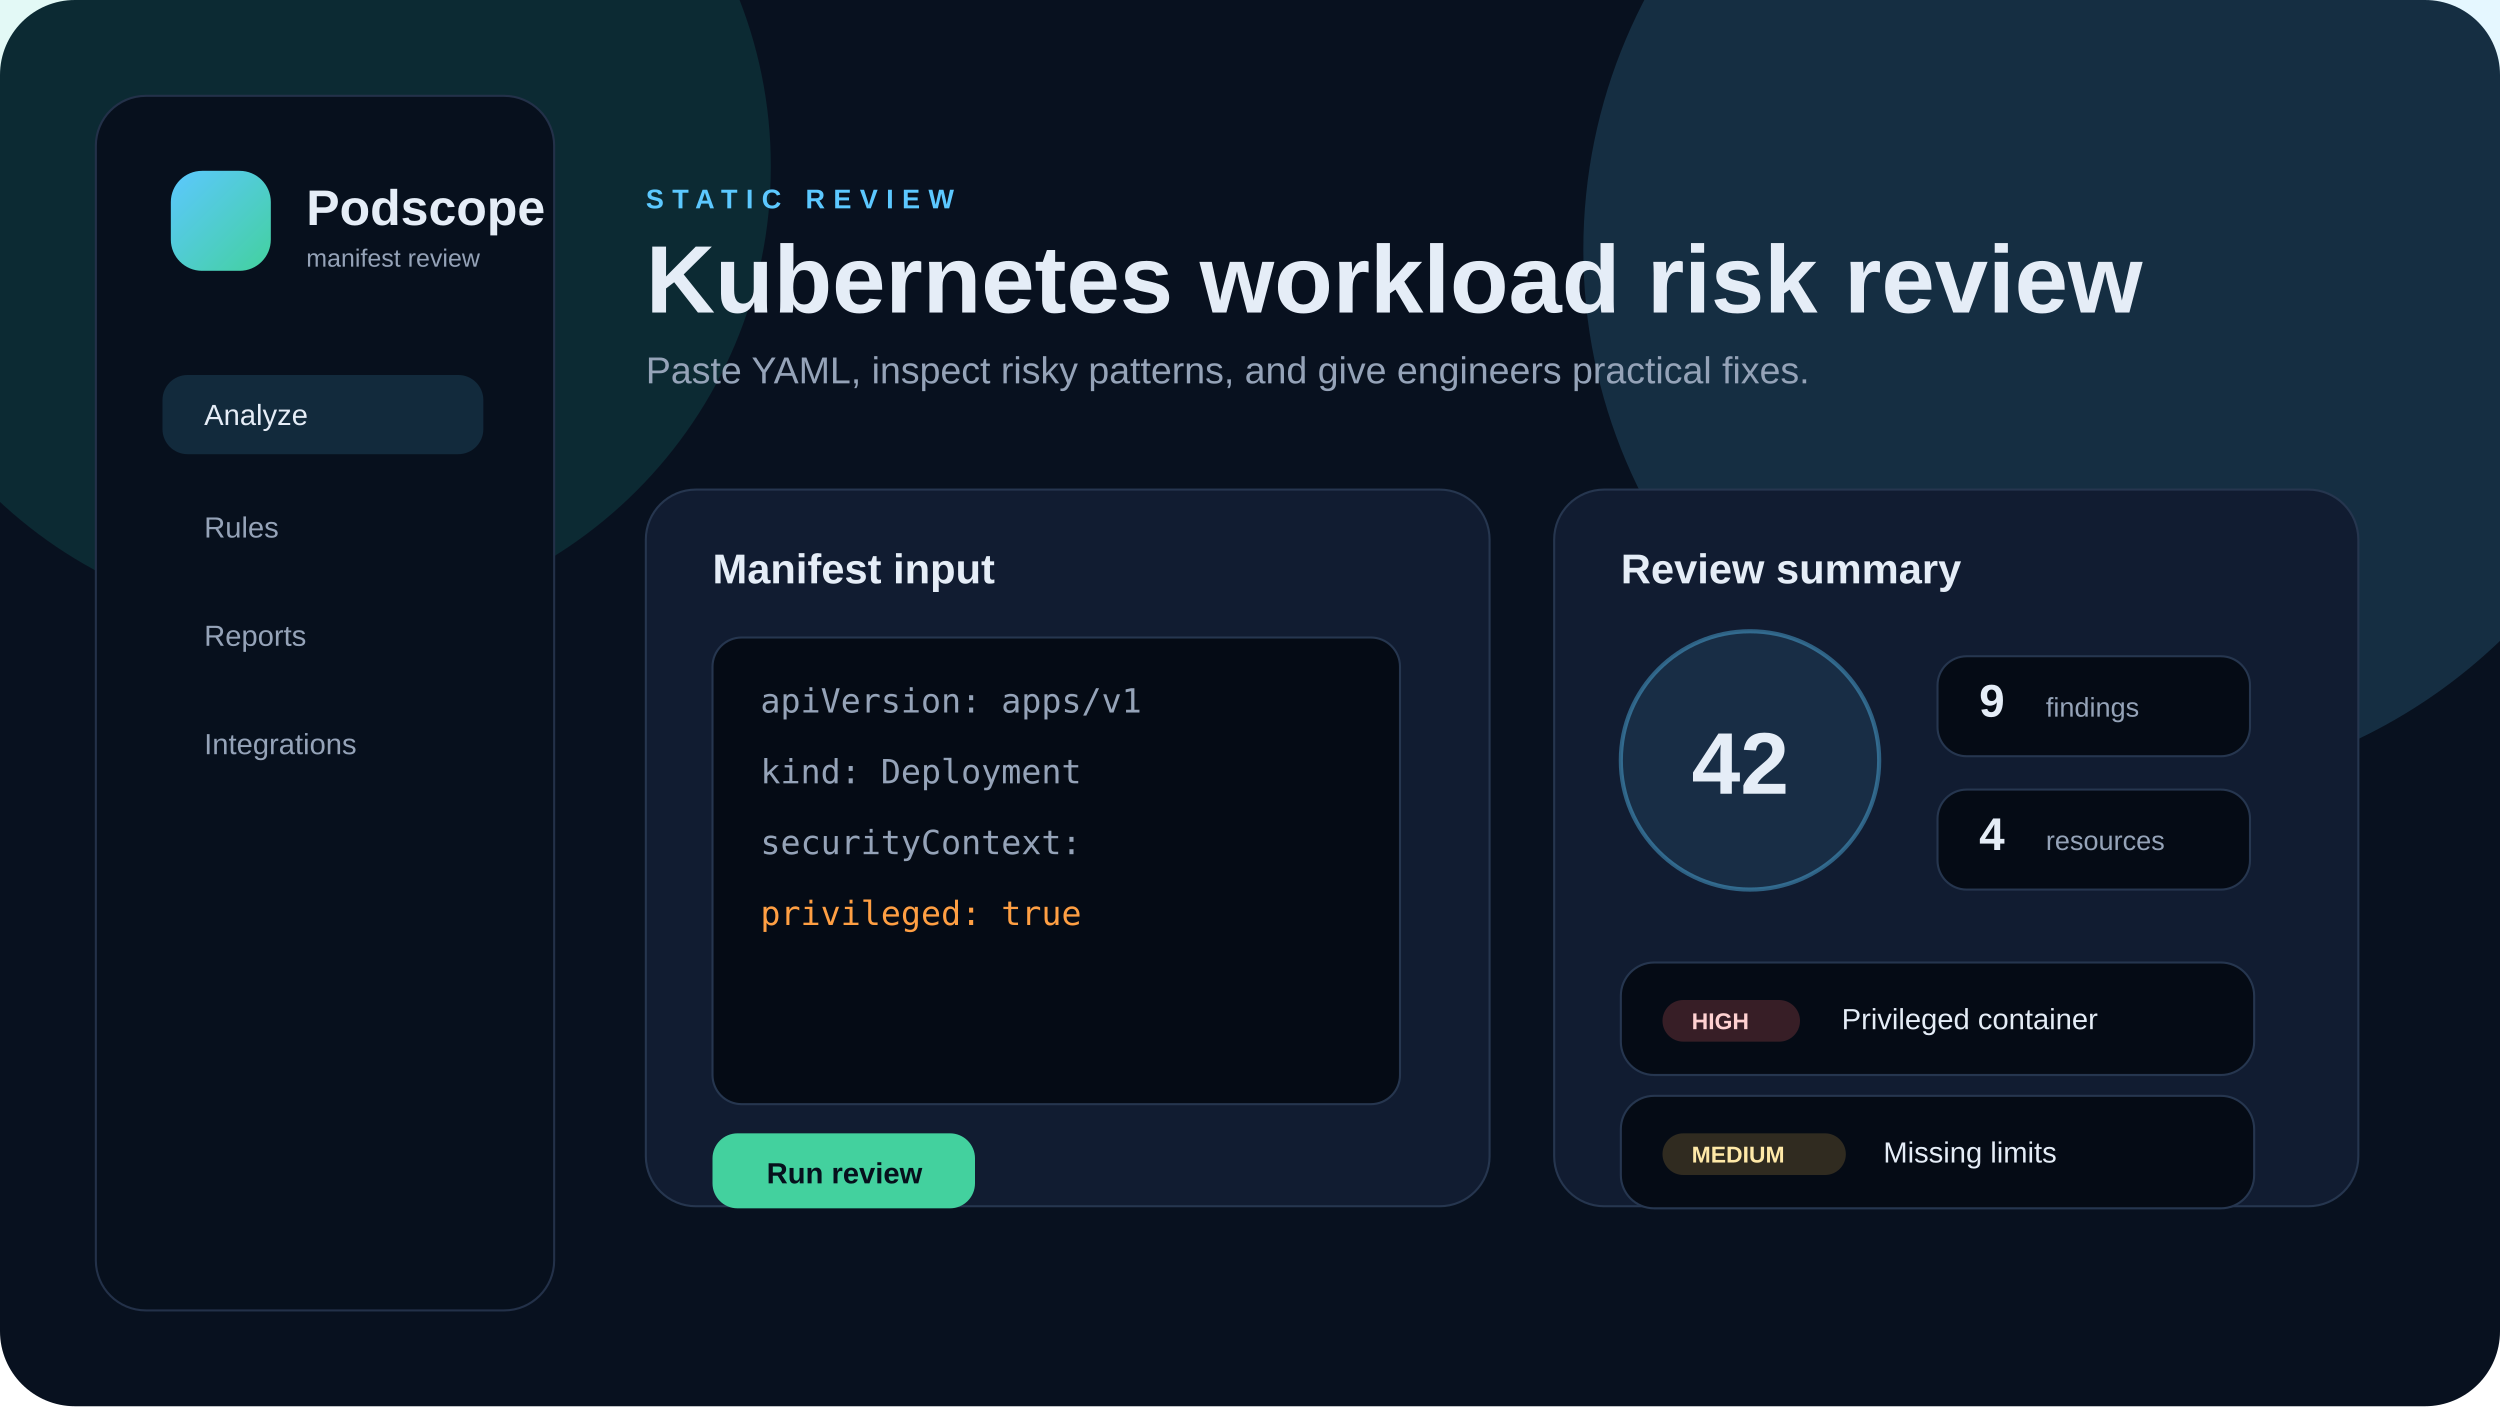
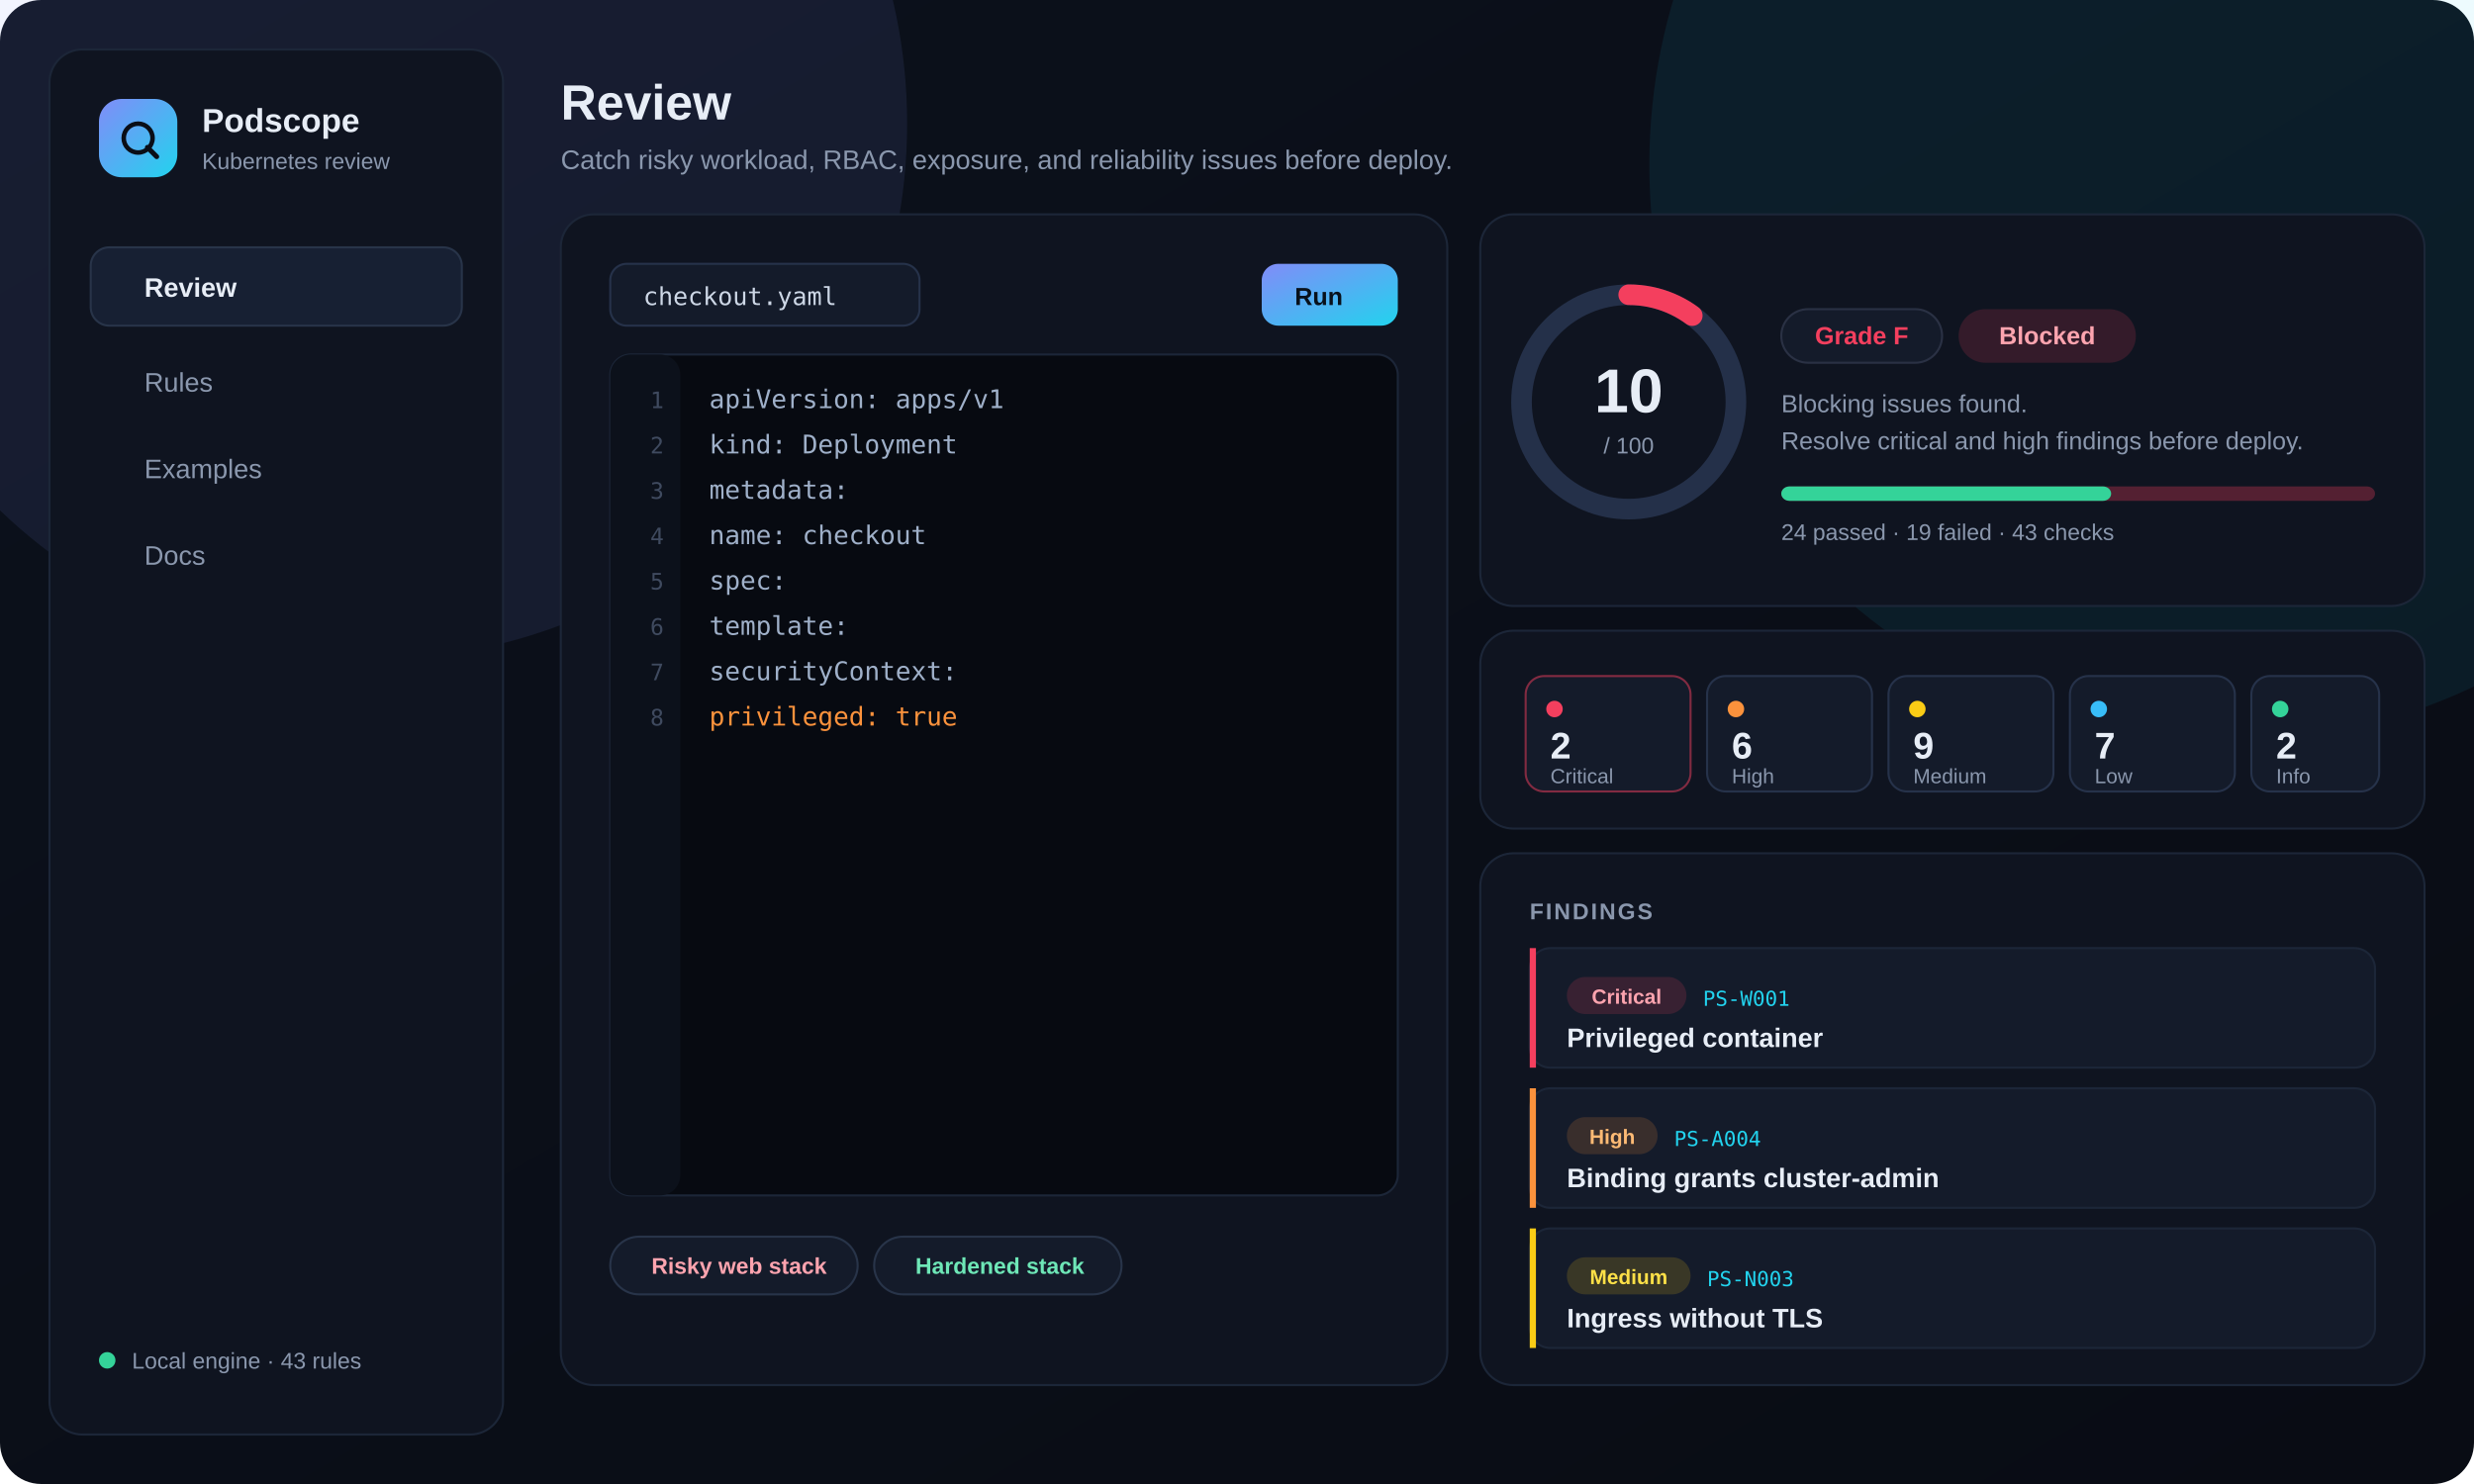
- <svg xmlns="http://www.w3.org/2000/svg" width="1200" height="675" viewBox="0 0 1200 675" fill="none">
-   <rect width="1200" height="675" rx="36" fill="#08111F" />
-   <circle cx="150" cy="80" r="220" fill="#2DD4BF" fill-opacity="0.13" />
-   <circle cx="1020" cy="120" r="260" fill="#5CC8FF" fill-opacity="0.16" />
-   <rect x="46" y="46" width="220" height="583" rx="24" fill="#07101D" stroke="#233149" />
-   <rect x="82" y="82" width="48" height="48" rx="15" fill="url(#brand)" />
-   <text x="147" y="108" fill="#E5EDF7" font-family="Arial" font-size="24" font-weight="700">Podscope</text>
-   <text x="147" y="128" fill="#95A3B8" font-family="Arial" font-size="12">manifest review</text>
-   <rect x="78" y="180" width="154" height="38" rx="12" fill="#5CC8FF" fill-opacity="0.14" />
-   <text x="98" y="204" fill="#E5EDF7" font-family="Arial" font-size="14">Analyze</text>
-   <text x="98" y="258" fill="#95A3B8" font-family="Arial" font-size="14">Rules</text>
-   <text x="98" y="310" fill="#95A3B8" font-family="Arial" font-size="14">Reports</text>
-   <text x="98" y="362" fill="#95A3B8" font-family="Arial" font-size="14">Integrations</text>
-   <text x="310" y="100" fill="#5CC8FF" font-family="Arial" font-size="13" font-weight="700" letter-spacing="4">STATIC REVIEW</text>
-   <text x="310" y="150" fill="#E5EDF7" font-family="Arial" font-size="46" font-weight="800">Kubernetes workload risk review</text>
-   <text x="310" y="184" fill="#95A3B8" font-family="Arial" font-size="18">Paste YAML, inspect risky patterns, and give engineers practical fixes.</text>
-   <rect x="310" y="235" width="405" height="344" rx="24" fill="#111C31" stroke="#26364F" />
-   <text x="342" y="280" fill="#E5EDF7" font-family="Arial" font-size="20" font-weight="700">Manifest input</text>
-   <rect x="342" y="306" width="330" height="224" rx="14" fill="#050B15" stroke="#26364F" />
-   <text x="365" y="342" fill="#95A3B8" font-family="Consolas" font-size="16">apiVersion: apps/v1</text>
-   <text x="365" y="376" fill="#95A3B8" font-family="Consolas" font-size="16">kind: Deployment</text>
-   <text x="365" y="410" fill="#95A3B8" font-family="Consolas" font-size="16">securityContext:</text>
-   <text x="365" y="444" fill="#FF9F43" font-family="Consolas" font-size="16">  privileged: true</text>
-   <rect x="342" y="544" width="126" height="36" rx="12" fill="url(#brand)" />
-   <text x="368" y="568" fill="#06101C" font-family="Arial" font-size="14" font-weight="700">Run review</text>
-   <rect x="746" y="235" width="386" height="344" rx="24" fill="#111C31" stroke="#26364F" />
-   <text x="778" y="280" fill="#E5EDF7" font-family="Arial" font-size="20" font-weight="700">Review summary</text>
-   <circle cx="840" cy="365" r="62" fill="#5CC8FF" fill-opacity="0.10" stroke="#5CC8FF" stroke-opacity="0.40" stroke-width="2" />
-   <text x="812" y="381" fill="#E5EDF7" font-family="Arial" font-size="42" font-weight="800">42</text>
-   <rect x="930" y="315" width="150" height="48" rx="14" fill="#050B15" stroke="#26364F" />
-   <text x="950" y="344" fill="#E5EDF7" font-family="Arial" font-size="22" font-weight="800">9</text>
-   <text x="982" y="344" fill="#95A3B8" font-family="Arial" font-size="13">findings</text>
-   <rect x="930" y="379" width="150" height="48" rx="14" fill="#050B15" stroke="#26364F" />
-   <text x="950" y="408" fill="#E5EDF7" font-family="Arial" font-size="22" font-weight="800">4</text>
-   <text x="982" y="408" fill="#95A3B8" font-family="Arial" font-size="13">resources</text>
-   <rect x="778" y="462" width="304" height="54" rx="16" fill="#050B15" stroke="#26364F" />
-   <rect x="798" y="480" width="66" height="20" rx="10" fill="#FF6B6B" fill-opacity="0.20" />
-   <text x="812" y="494" fill="#FFD1D1" font-family="Arial" font-size="11" font-weight="700">HIGH</text>
-   <text x="884" y="494" fill="#E5EDF7" font-family="Arial" font-size="14">Privileged container</text>
-   <rect x="778" y="526" width="304" height="54" rx="16" fill="#050B15" stroke="#26364F" />
-   <rect x="798" y="544" width="88" height="20" rx="10" fill="#F5C156" fill-opacity="0.18" />
-   <text x="812" y="558" fill="#FFE9A8" font-family="Arial" font-size="11" font-weight="700">MEDIUM</text>
-   <text x="904" y="558" fill="#E5EDF7" font-family="Arial" font-size="14">Missing limits</text>
+ <svg xmlns="http://www.w3.org/2000/svg" width="1200" height="720" viewBox="0 0 1200 720" fill="none" font-family="Segoe UI, Arial, sans-serif">
  <defs>
-     <linearGradient id="brand" x1="82" y1="82" x2="130" y2="130" gradientUnits="userSpaceOnUse">
-       <stop stop-color="#5CC8FF" />
-       <stop offset="1" stop-color="#43D19E" />
+     <linearGradient id="brand" x1="0" y1="0" x2="1" y2="1">
+       <stop stop-color="#818cf8" />
+       <stop offset="1" stop-color="#22d3ee" />
+     </linearGradient>
+     <linearGradient id="bg" x1="0" y1="0" x2="1" y2="1">
+       <stop stop-color="#0c111c" />
+       <stop offset="1" stop-color="#090c14" />
    </linearGradient>
  </defs>
+   <rect width="1200" height="720" rx="20" fill="url(#bg)" />
+   <circle cx="180" cy="60" r="260" fill="#818cf8" fill-opacity="0.10" />
+   <circle cx="1080" cy="80" r="280" fill="#22d3ee" fill-opacity="0.08" />
+   <rect x="24" y="24" width="220" height="672" rx="16" fill="#0f1420" stroke="#1c2638" />
+   <rect x="48" y="48" width="38" height="38" rx="11" fill="url(#brand)" />
+   <circle cx="67" cy="67" r="7" fill="none" stroke="#0a0e17" stroke-width="2.2" />
+   <line x1="71.5" y1="71.5" x2="76" y2="76" stroke="#0a0e17" stroke-width="2.4" stroke-linecap="round" />
+   <text x="98" y="64" fill="#e7edf6" font-size="16" font-weight="700">Podscope</text>
+   <text x="98" y="82" fill="#8a97ad" font-size="11">Kubernetes review</text>
+   <rect x="44" y="120" width="180" height="38" rx="9" fill="#172033" stroke="#283449" />
+   <text x="70" y="144" fill="#e7edf6" font-size="13" font-weight="600">Review</text>
+   <text x="70" y="190" fill="#8a97ad" font-size="13">Rules</text>
+   <text x="70" y="232" fill="#8a97ad" font-size="13">Examples</text>
+   <text x="70" y="274" fill="#8a97ad" font-size="13">Docs</text>
+   <circle cx="52" cy="660" r="4" fill="#34d399" />
+   <text x="64" y="664" fill="#8a97ad" font-size="11">Local engine · 43 rules</text>
+   <text x="272" y="58" fill="#e7edf6" font-size="24" font-weight="800">Review</text>
+   <text x="272" y="82" fill="#8a97ad" font-size="13">Catch risky workload, RBAC, exposure, and reliability issues before deploy.</text>
+   <rect x="272" y="104" width="430" height="568" rx="16" fill="#0f1420" stroke="#1c2638" />
+   <rect x="296" y="128" width="150" height="30" rx="8" fill="#141b2a" stroke="#26324a" />
+   <text x="312" y="148" fill="#cdd7e6" font-size="12" font-family="Consolas, monospace">checkout.yaml</text>
+   <rect x="612" y="128" width="66" height="30" rx="8" fill="url(#brand)" />
+   <text x="628" y="148" fill="#08111c" font-size="12" font-weight="700">Run</text>
+   <rect x="296" y="172" width="382" height="408" rx="10" fill="#070a11" stroke="#1c2638" />
+   <rect x="296" y="172" width="34" height="408" rx="10" fill="#0c111b" />
+   <g fill="#3f4a5f" font-size="11" font-family="Consolas, monospace" text-anchor="end">
+     <text x="322" y="198">1</text>
+     <text x="322" y="220">2</text>
+     <text x="322" y="242">3</text>
+     <text x="322" y="264">4</text>
+     <text x="322" y="286">5</text>
+     <text x="322" y="308">6</text>
+     <text x="322" y="330">7</text>
+     <text x="322" y="352">8</text>
+   </g>
+   <g font-size="12.5" font-family="Consolas, monospace">
+     <text x="344" y="198" fill="#9fb0c9">apiVersion: apps/v1</text>
+     <text x="344" y="220" fill="#9fb0c9">kind: Deployment</text>
+     <text x="344" y="242" fill="#9fb0c9">metadata:</text>
+     <text x="344" y="264" fill="#9fb0c9">  name: checkout</text>
+     <text x="344" y="286" fill="#9fb0c9">spec:</text>
+     <text x="344" y="308" fill="#9fb0c9">  template:</text>
+     <text x="344" y="330" fill="#9fb0c9">    securityContext:</text>
+     <text x="344" y="352" fill="#fb923c">      privileged: true</text>
+   </g>
+   <rect x="296" y="600" width="120" height="28" rx="14" fill="#141b2a" stroke="#283449" />
+   <text x="316" y="618" fill="#fda4af" font-size="11" font-weight="700">Risky web stack</text>
+   <rect x="424" y="600" width="120" height="28" rx="14" fill="#141b2a" stroke="#283449" />
+   <text x="444" y="618" fill="#6ee7b7" font-size="11" font-weight="700">Hardened stack</text>
+   <rect x="718" y="104" width="458" height="190" rx="16" fill="#0f1420" stroke="#1c2638" />
+   <circle cx="790" cy="195" r="52" fill="none" stroke="#243049" stroke-width="10" />
+   <circle cx="790" cy="195" r="52" fill="none" stroke="#f43f5e" stroke-width="10" stroke-linecap="round" stroke-dasharray="327" stroke-dashoffset="294" transform="rotate(-90 790 195)" />
+   <text x="790" y="200" fill="#e7edf6" font-size="30" font-weight="800" text-anchor="middle">10</text>
+   <text x="790" y="220" fill="#8a97ad" font-size="11" text-anchor="middle">/ 100</text>
+   <rect x="864" y="150" width="78" height="26" rx="13" fill="#141b2a" stroke="#2a3144" />
+   <text x="903" y="167" fill="#f43f5e" font-size="12" font-weight="700" text-anchor="middle">Grade F</text>
+   <rect x="950" y="150" width="86" height="26" rx="13" fill="#f43f5e" fill-opacity="0.16" />
+   <text x="993" y="167" fill="#fda4af" font-size="12" font-weight="700" text-anchor="middle">Blocked</text>
+   <text x="864" y="200" fill="#8a97ad" font-size="12">Blocking issues found.</text>
+   <text x="864" y="218" fill="#8a97ad" font-size="12">Resolve critical and high findings before deploy.</text>
+   <rect x="864" y="236" width="288" height="7" rx="4" fill="#f43f5e" fill-opacity="0.3" />
+   <rect x="864" y="236" width="160" height="7" rx="4" fill="#34d399" />
+   <text x="864" y="262" fill="#8a97ad" font-size="11">24 passed · 19 failed · 43 checks</text>
+   <rect x="718" y="306" width="458" height="96" rx="16" fill="#0f1420" stroke="#1c2638" />
+   <g>
+     <rect x="740" y="328" width="80" height="56" rx="9" fill="#141b2a" stroke="#f43f5e" stroke-opacity="0.5" />
+     <circle cx="754" cy="344" r="4" fill="#f43f5e" />
+     <text x="752" y="368" fill="#e7edf6" font-size="18" font-weight="800">2</text>
+     <text x="752" y="380" fill="#8a97ad" font-size="10">Critical</text>
+     <rect x="828" y="328" width="80" height="56" rx="9" fill="#141b2a" stroke="#26324a" />
+     <circle cx="842" cy="344" r="4" fill="#fb923c" />
+     <text x="840" y="368" fill="#e7edf6" font-size="18" font-weight="800">6</text>
+     <text x="840" y="380" fill="#8a97ad" font-size="10">High</text>
+     <rect x="916" y="328" width="80" height="56" rx="9" fill="#141b2a" stroke="#26324a" />
+     <circle cx="930" cy="344" r="4" fill="#facc15" />
+     <text x="928" y="368" fill="#e7edf6" font-size="18" font-weight="800">9</text>
+     <text x="928" y="380" fill="#8a97ad" font-size="10">Medium</text>
+     <rect x="1004" y="328" width="80" height="56" rx="9" fill="#141b2a" stroke="#26324a" />
+     <circle cx="1018" cy="344" r="4" fill="#38bdf8" />
+     <text x="1016" y="368" fill="#e7edf6" font-size="18" font-weight="800">7</text>
+     <text x="1016" y="380" fill="#8a97ad" font-size="10">Low</text>
+     <rect x="1092" y="328" width="62" height="56" rx="9" fill="#141b2a" stroke="#26324a" />
+     <circle cx="1106" cy="344" r="4" fill="#34d399" />
+     <text x="1104" y="368" fill="#e7edf6" font-size="18" font-weight="800">2</text>
+     <text x="1104" y="380" fill="#8a97ad" font-size="10">Info</text>
+   </g>
+   <rect x="718" y="414" width="458" height="258" rx="16" fill="#0f1420" stroke="#1c2638" />
+   <text x="742" y="446" fill="#8a97ad" font-size="11" font-weight="700" letter-spacing="1">FINDINGS</text>
+   <rect x="742" y="460" width="410" height="58" rx="10" fill="#141b2a" stroke="#1c2638" />
+   <rect x="742" y="460" width="3" height="58" fill="#f43f5e" />
+   <rect x="760" y="474" width="58" height="18" rx="9" fill="#f43f5e" fill-opacity="0.16" />
+   <text x="789" y="487" fill="#fda4af" font-size="10" font-weight="700" text-anchor="middle">Critical</text>
+   <text x="826" y="488" fill="#22d3ee" font-size="10" font-family="Consolas, monospace">PS-W001</text>
+   <text x="760" y="508" fill="#e7edf6" font-size="13" font-weight="600">Privileged container</text>
+   <rect x="742" y="528" width="410" height="58" rx="10" fill="#141b2a" stroke="#1c2638" />
+   <rect x="742" y="528" width="3" height="58" fill="#fb923c" />
+   <rect x="760" y="542" width="44" height="18" rx="9" fill="#fb923c" fill-opacity="0.16" />
+   <text x="782" y="555" fill="#fdba74" font-size="10" font-weight="700" text-anchor="middle">High</text>
+   <text x="812" y="556" fill="#22d3ee" font-size="10" font-family="Consolas, monospace">PS-A004</text>
+   <text x="760" y="576" fill="#e7edf6" font-size="13" font-weight="600">Binding grants cluster-admin</text>
+   <rect x="742" y="596" width="410" height="58" rx="10" fill="#141b2a" stroke="#1c2638" />
+   <rect x="742" y="596" width="3" height="58" fill="#facc15" />
+   <rect x="760" y="610" width="60" height="18" rx="9" fill="#facc15" fill-opacity="0.16" />
+   <text x="790" y="623" fill="#fde047" font-size="10" font-weight="700" text-anchor="middle">Medium</text>
+   <text x="828" y="624" fill="#22d3ee" font-size="10" font-family="Consolas, monospace">PS-N003</text>
+   <text x="760" y="644" fill="#e7edf6" font-size="13" font-weight="600">Ingress without TLS</text>
</svg>
